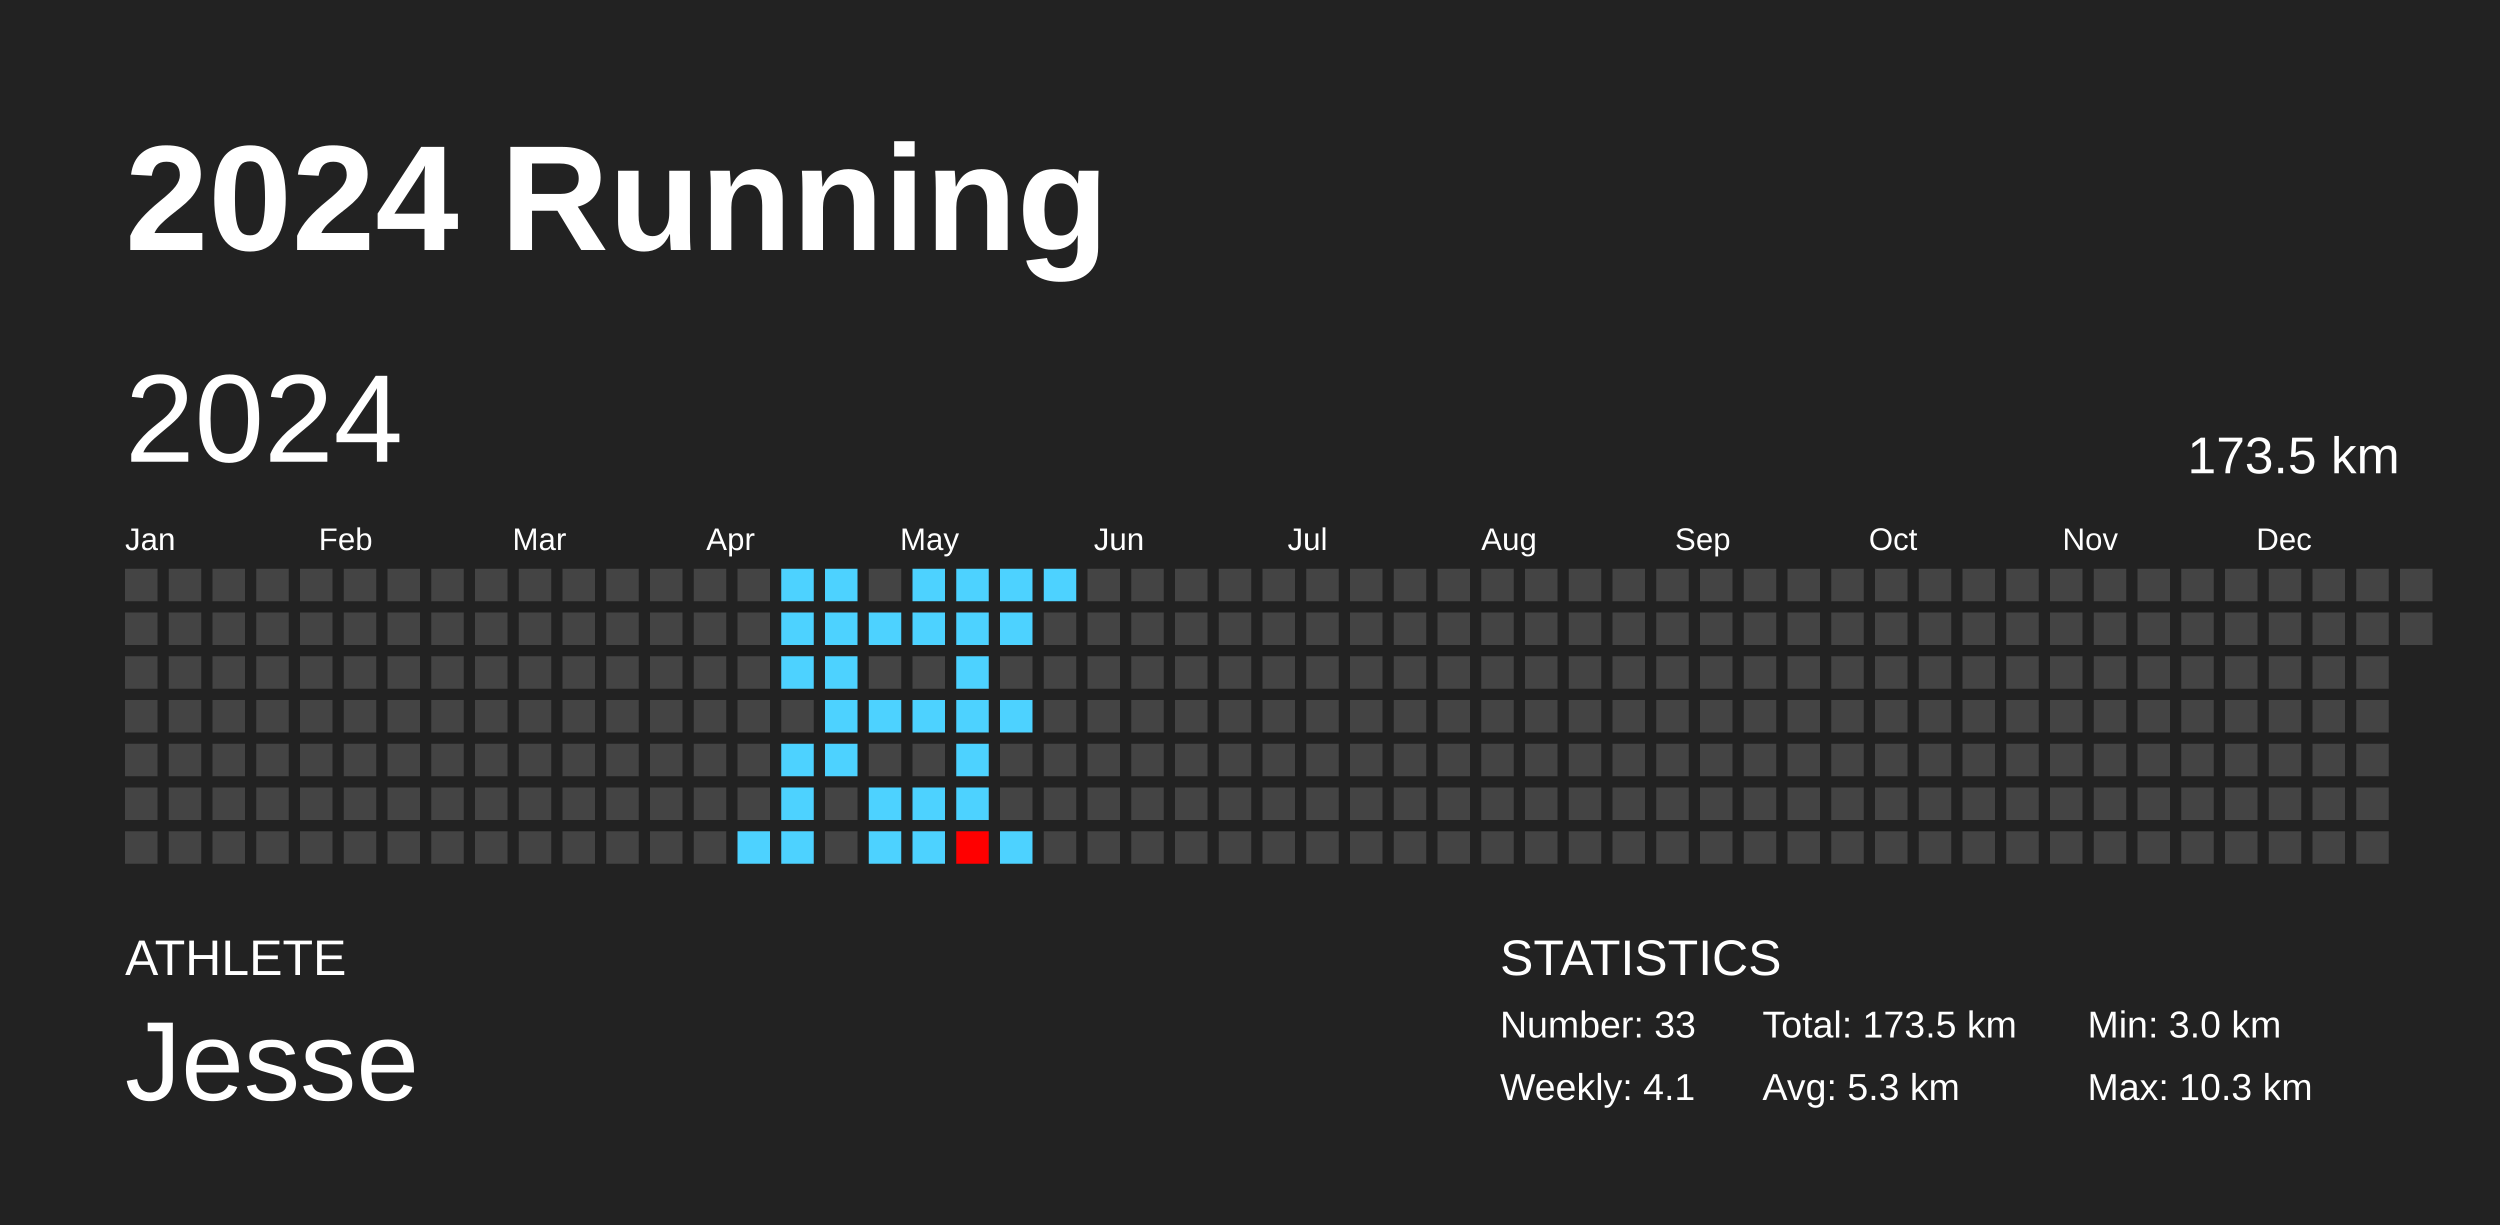
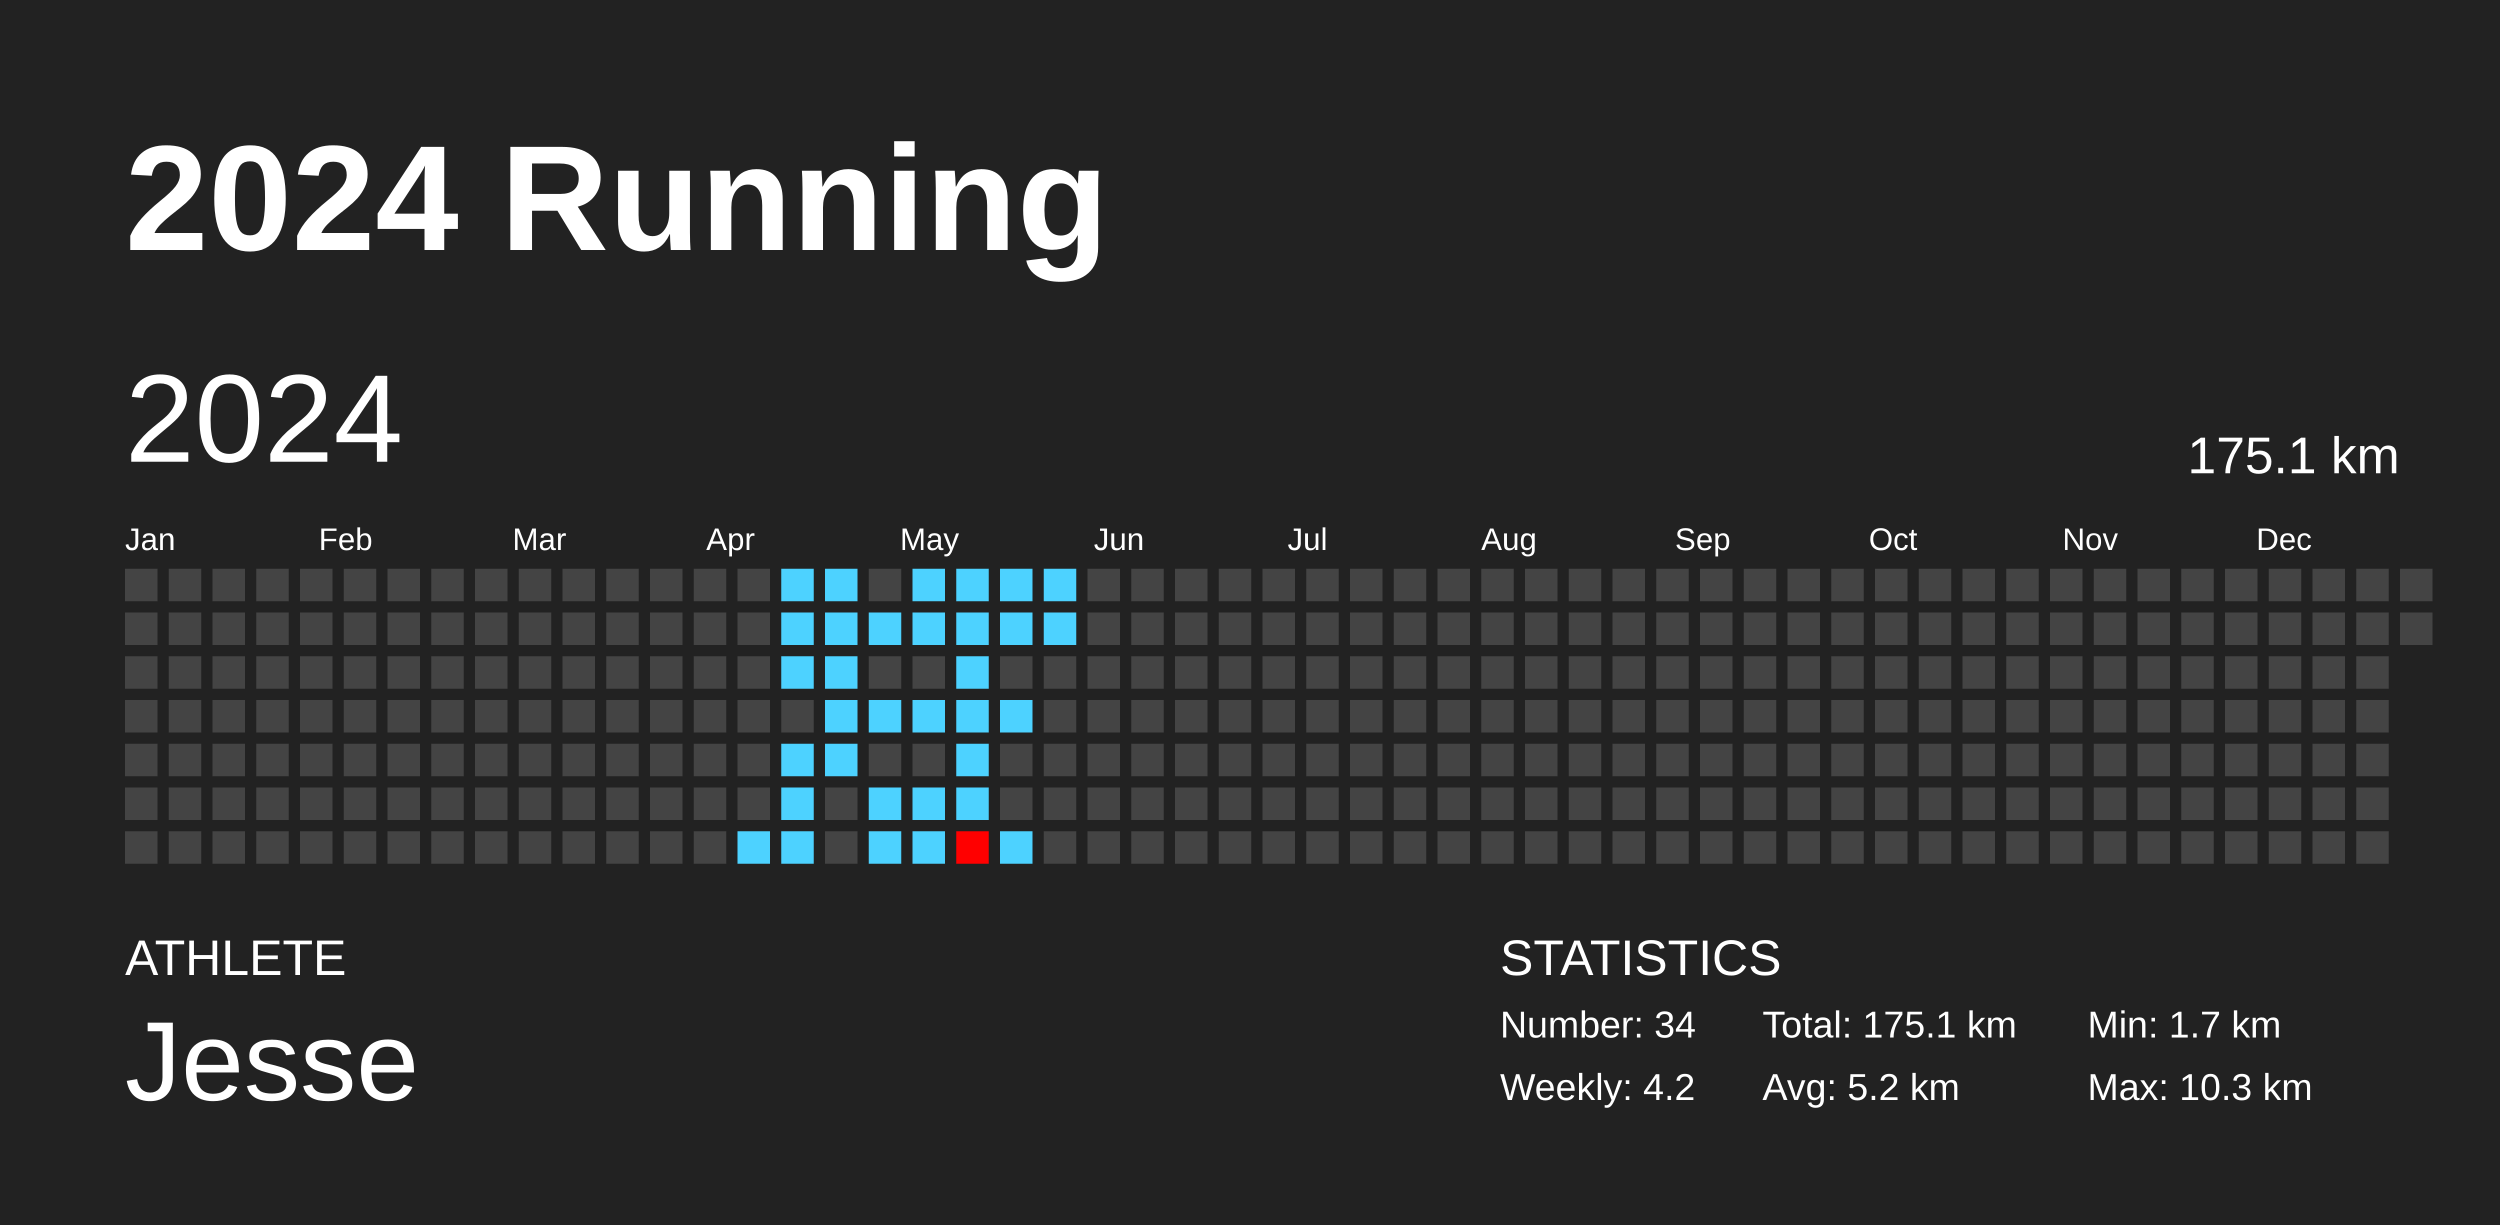
<svg xmlns="http://www.w3.org/2000/svg" baseProfile="full" height="98mm" version="1.1" viewBox="0,0,200,98" width="200mm">
  <defs />
  <rect fill="#222222" height="98" width="200" x="0" y="0" />
  <text fill="#FFFFFF" style="font-size:12px; font-family:Arial; font-weight:bold;" x="10" y="20">2024 Running</text>
  <text fill="#FFFFFF" style="font-size:4px; font-family:Arial" x="10" y="78">ATHLETE</text>
  <text fill="#FFFFFF" style="font-size:9px; font-family:Arial" x="10" y="88">Jesse</text>
  <text fill="#FFFFFF" style="font-size:4px; font-family:Arial" x="120" y="78">STATISTICS</text>
-   <text fill="#FFFFFF" style="font-size:3px; font-family:Arial" x="120" y="83">Number: 33</text>
-   <text fill="#FFFFFF" style="font-size:3px; font-family:Arial" x="120" y="88">Weekly: 4.1</text>
-   <text fill="#FFFFFF" style="font-size:3px; font-family:Arial" x="141" y="83">Total: 173.5 km</text>
-   <text fill="#FFFFFF" style="font-size:3px; font-family:Arial" x="141" y="88">Avg: 5.3 km</text>
-   <text fill="#FFFFFF" style="font-size:3px; font-family:Arial" x="167" y="83">Min: 3.0 km</text>
+   <text fill="#FFFFFF" style="font-size:3px; font-family:Arial" x="120" y="83">Number: 34</text>
+   <text fill="#FFFFFF" style="font-size:3px; font-family:Arial" x="120" y="88">Weekly: 4.2</text>
+   <text fill="#FFFFFF" style="font-size:3px; font-family:Arial" x="141" y="83">Total: 175.1 km</text>
+   <text fill="#FFFFFF" style="font-size:3px; font-family:Arial" x="141" y="88">Avg: 5.2 km</text>
+   <text fill="#FFFFFF" style="font-size:3px; font-family:Arial" x="167" y="83">Min: 1.7 km</text>
  <text fill="#FFFFFF" style="font-size:3px; font-family:Arial" x="167" y="88">Max: 10.3 km</text>
  <text dominant-baseline="hanging" fill="#FFFFFF" style="font-size:10.0px; font-family:Arial;" x="10" y="30">2024</text>
-   <text dominant-baseline="hanging" fill="#FFFFFF" style="font-size:4.125px; font-family:Arial;" x="175" y="35">173.5 km</text>
+   <text dominant-baseline="hanging" fill="#FFFFFF" style="font-size:4.125px; font-family:Arial;" x="175" y="35">175.1 km</text>
  <text fill="#FFFFFF" style="font-size:2.5px; font-family:Arial" x="10.0" y="44">Jan</text>
  <text fill="#FFFFFF" style="font-size:2.5px; font-family:Arial" x="25.5" y="44">Feb</text>
  <text fill="#FFFFFF" style="font-size:2.5px; font-family:Arial" x="41.0" y="44">Mar</text>
  <text fill="#FFFFFF" style="font-size:2.5px; font-family:Arial" x="56.5" y="44">Apr</text>
  <text fill="#FFFFFF" style="font-size:2.5px; font-family:Arial" x="72.0" y="44">May</text>
  <text fill="#FFFFFF" style="font-size:2.5px; font-family:Arial" x="87.5" y="44">Jun</text>
  <text fill="#FFFFFF" style="font-size:2.5px; font-family:Arial" x="103.0" y="44">Jul</text>
  <text fill="#FFFFFF" style="font-size:2.5px; font-family:Arial" x="118.5" y="44">Aug</text>
  <text fill="#FFFFFF" style="font-size:2.5px; font-family:Arial" x="134.0" y="44">Sep</text>
  <text fill="#FFFFFF" style="font-size:2.5px; font-family:Arial" x="149.5" y="44">Oct</text>
  <text fill="#FFFFFF" style="font-size:2.5px; font-family:Arial" x="165.0" y="44">Nov</text>
  <text fill="#FFFFFF" style="font-size:2.5px; font-family:Arial" x="180.5" y="44">Dec</text>
  <rect fill="#444444" height="2.6" width="2.6" x="10.0" y="45.5" />
  <rect fill="#444444" height="2.6" width="2.6" x="10.0" y="49.0" />
  <rect fill="#444444" height="2.6" width="2.6" x="10.0" y="52.5" />
  <rect fill="#444444" height="2.6" width="2.6" x="10.0" y="56.0" />
  <rect fill="#444444" height="2.6" width="2.6" x="10.0" y="59.5" />
  <rect fill="#444444" height="2.6" width="2.6" x="10.0" y="63.0" />
  <rect fill="#444444" height="2.6" width="2.6" x="10.0" y="66.5" />
  <rect fill="#444444" height="2.6" width="2.6" x="13.5" y="45.5" />
  <rect fill="#444444" height="2.6" width="2.6" x="13.5" y="49.0" />
  <rect fill="#444444" height="2.6" width="2.6" x="13.5" y="52.5" />
  <rect fill="#444444" height="2.6" width="2.6" x="13.5" y="56.0" />
  <rect fill="#444444" height="2.6" width="2.6" x="13.5" y="59.5" />
  <rect fill="#444444" height="2.6" width="2.6" x="13.5" y="63.0" />
  <rect fill="#444444" height="2.6" width="2.6" x="13.5" y="66.5" />
  <rect fill="#444444" height="2.6" width="2.6" x="17.0" y="45.5" />
  <rect fill="#444444" height="2.6" width="2.6" x="17.0" y="49.0" />
  <rect fill="#444444" height="2.6" width="2.6" x="17.0" y="52.5" />
  <rect fill="#444444" height="2.6" width="2.6" x="17.0" y="56.0" />
  <rect fill="#444444" height="2.6" width="2.6" x="17.0" y="59.5" />
  <rect fill="#444444" height="2.6" width="2.6" x="17.0" y="63.0" />
  <rect fill="#444444" height="2.6" width="2.6" x="17.0" y="66.5" />
  <rect fill="#444444" height="2.6" width="2.6" x="20.5" y="45.5" />
  <rect fill="#444444" height="2.6" width="2.6" x="20.5" y="49.0" />
  <rect fill="#444444" height="2.6" width="2.6" x="20.5" y="52.5" />
  <rect fill="#444444" height="2.6" width="2.6" x="20.5" y="56.0" />
  <rect fill="#444444" height="2.6" width="2.6" x="20.5" y="59.5" />
  <rect fill="#444444" height="2.6" width="2.6" x="20.5" y="63.0" />
  <rect fill="#444444" height="2.6" width="2.6" x="20.5" y="66.5" />
  <rect fill="#444444" height="2.6" width="2.6" x="24.0" y="45.5" />
  <rect fill="#444444" height="2.6" width="2.6" x="24.0" y="49.0" />
  <rect fill="#444444" height="2.6" width="2.6" x="24.0" y="52.5" />
  <rect fill="#444444" height="2.6" width="2.6" x="24.0" y="56.0" />
  <rect fill="#444444" height="2.6" width="2.6" x="24.0" y="59.5" />
  <rect fill="#444444" height="2.6" width="2.6" x="24.0" y="63.0" />
  <rect fill="#444444" height="2.6" width="2.6" x="24.0" y="66.5" />
  <rect fill="#444444" height="2.6" width="2.6" x="27.5" y="45.5" />
  <rect fill="#444444" height="2.6" width="2.6" x="27.5" y="49.0" />
  <rect fill="#444444" height="2.6" width="2.6" x="27.5" y="52.5" />
  <rect fill="#444444" height="2.6" width="2.6" x="27.5" y="56.0" />
  <rect fill="#444444" height="2.6" width="2.6" x="27.5" y="59.5" />
  <rect fill="#444444" height="2.6" width="2.6" x="27.5" y="63.0" />
  <rect fill="#444444" height="2.6" width="2.6" x="27.5" y="66.5" />
  <rect fill="#444444" height="2.6" width="2.6" x="31.0" y="45.5" />
  <rect fill="#444444" height="2.6" width="2.6" x="31.0" y="49.0" />
  <rect fill="#444444" height="2.6" width="2.6" x="31.0" y="52.5" />
  <rect fill="#444444" height="2.6" width="2.6" x="31.0" y="56.0" />
  <rect fill="#444444" height="2.6" width="2.6" x="31.0" y="59.5" />
  <rect fill="#444444" height="2.6" width="2.6" x="31.0" y="63.0" />
  <rect fill="#444444" height="2.6" width="2.6" x="31.0" y="66.5" />
  <rect fill="#444444" height="2.6" width="2.6" x="34.5" y="45.5" />
  <rect fill="#444444" height="2.6" width="2.6" x="34.5" y="49.0" />
  <rect fill="#444444" height="2.6" width="2.6" x="34.5" y="52.5" />
  <rect fill="#444444" height="2.6" width="2.6" x="34.5" y="56.0" />
  <rect fill="#444444" height="2.6" width="2.6" x="34.5" y="59.5" />
  <rect fill="#444444" height="2.6" width="2.6" x="34.5" y="63.0" />
  <rect fill="#444444" height="2.6" width="2.6" x="34.5" y="66.5" />
  <rect fill="#444444" height="2.6" width="2.6" x="38.0" y="45.5" />
  <rect fill="#444444" height="2.6" width="2.6" x="38.0" y="49.0" />
  <rect fill="#444444" height="2.6" width="2.6" x="38.0" y="52.5" />
  <rect fill="#444444" height="2.6" width="2.6" x="38.0" y="56.0" />
  <rect fill="#444444" height="2.6" width="2.6" x="38.0" y="59.5" />
  <rect fill="#444444" height="2.6" width="2.6" x="38.0" y="63.0" />
  <rect fill="#444444" height="2.6" width="2.6" x="38.0" y="66.5" />
  <rect fill="#444444" height="2.6" width="2.6" x="41.5" y="45.5" />
  <rect fill="#444444" height="2.6" width="2.6" x="41.5" y="49.0" />
  <rect fill="#444444" height="2.6" width="2.6" x="41.5" y="52.5" />
  <rect fill="#444444" height="2.6" width="2.6" x="41.5" y="56.0" />
  <rect fill="#444444" height="2.6" width="2.6" x="41.5" y="59.5" />
  <rect fill="#444444" height="2.6" width="2.6" x="41.5" y="63.0" />
  <rect fill="#444444" height="2.6" width="2.6" x="41.5" y="66.5" />
  <rect fill="#444444" height="2.6" width="2.6" x="45.0" y="45.5" />
  <rect fill="#444444" height="2.6" width="2.6" x="45.0" y="49.0" />
  <rect fill="#444444" height="2.6" width="2.6" x="45.0" y="52.5" />
  <rect fill="#444444" height="2.6" width="2.6" x="45.0" y="56.0" />
  <rect fill="#444444" height="2.6" width="2.6" x="45.0" y="59.5" />
  <rect fill="#444444" height="2.6" width="2.6" x="45.0" y="63.0" />
  <rect fill="#444444" height="2.6" width="2.6" x="45.0" y="66.5" />
  <rect fill="#444444" height="2.6" width="2.6" x="48.5" y="45.5" />
  <rect fill="#444444" height="2.6" width="2.6" x="48.5" y="49.0" />
  <rect fill="#444444" height="2.6" width="2.6" x="48.5" y="52.5" />
  <rect fill="#444444" height="2.6" width="2.6" x="48.5" y="56.0" />
  <rect fill="#444444" height="2.6" width="2.6" x="48.5" y="59.5" />
  <rect fill="#444444" height="2.6" width="2.6" x="48.5" y="63.0" />
  <rect fill="#444444" height="2.6" width="2.6" x="48.5" y="66.5" />
  <rect fill="#444444" height="2.6" width="2.6" x="52.0" y="45.5" />
  <rect fill="#444444" height="2.6" width="2.6" x="52.0" y="49.0" />
  <rect fill="#444444" height="2.6" width="2.6" x="52.0" y="52.5" />
  <rect fill="#444444" height="2.6" width="2.6" x="52.0" y="56.0" />
  <rect fill="#444444" height="2.6" width="2.6" x="52.0" y="59.5" />
  <rect fill="#444444" height="2.6" width="2.6" x="52.0" y="63.0" />
  <rect fill="#444444" height="2.6" width="2.6" x="52.0" y="66.5" />
  <rect fill="#444444" height="2.6" width="2.6" x="55.5" y="45.5" />
  <rect fill="#444444" height="2.6" width="2.6" x="55.5" y="49.0" />
  <rect fill="#444444" height="2.6" width="2.6" x="55.5" y="52.5" />
  <rect fill="#444444" height="2.6" width="2.6" x="55.5" y="56.0" />
  <rect fill="#444444" height="2.6" width="2.6" x="55.5" y="59.5" />
  <rect fill="#444444" height="2.6" width="2.6" x="55.5" y="63.0" />
  <rect fill="#444444" height="2.6" width="2.6" x="55.5" y="66.5" />
  <rect fill="#444444" height="2.6" width="2.6" x="59.0" y="45.5" />
  <rect fill="#444444" height="2.6" width="2.6" x="59.0" y="49.0" />
  <rect fill="#444444" height="2.6" width="2.6" x="59.0" y="52.5" />
  <rect fill="#444444" height="2.6" width="2.6" x="59.0" y="56.0" />
  <rect fill="#444444" height="2.6" width="2.6" x="59.0" y="59.5" />
  <rect fill="#444444" height="2.6" width="2.6" x="59.0" y="63.0" />
  <rect fill="#4dd2ff" height="2.6" width="2.6" x="59.0" y="66.5" />
  <rect fill="#4dd2ff" height="2.6" width="2.6" x="62.5" y="45.5" />
  <rect fill="#4dd2ff" height="2.6" width="2.6" x="62.5" y="49.0" />
  <rect fill="#4dd2ff" height="2.6" width="2.6" x="62.5" y="52.5" />
  <rect fill="#444444" height="2.6" width="2.6" x="62.5" y="56.0" />
  <rect fill="#4dd2ff" height="2.6" width="2.6" x="62.5" y="59.5" />
  <rect fill="#4dd2ff" height="2.6" width="2.6" x="62.5" y="63.0" />
  <rect fill="#4dd2ff" height="2.6" width="2.6" x="62.5" y="66.5" />
  <rect fill="#4dd2ff" height="2.6" width="2.6" x="66.0" y="45.5" />
  <rect fill="#4dd2ff" height="2.6" width="2.6" x="66.0" y="49.0" />
  <rect fill="#4dd2ff" height="2.6" width="2.6" x="66.0" y="52.5" />
  <rect fill="#4dd2ff" height="2.6" width="2.6" x="66.0" y="56.0" />
  <rect fill="#4dd2ff" height="2.6" width="2.6" x="66.0" y="59.5" />
  <rect fill="#444444" height="2.6" width="2.6" x="66.0" y="63.0" />
  <rect fill="#444444" height="2.6" width="2.6" x="66.0" y="66.5" />
  <rect fill="#444444" height="2.6" width="2.6" x="69.5" y="45.5" />
  <rect fill="#4dd2ff" height="2.6" width="2.6" x="69.5" y="49.0" />
  <rect fill="#444444" height="2.6" width="2.6" x="69.5" y="52.5" />
  <rect fill="#4dd2ff" height="2.6" width="2.6" x="69.5" y="56.0" />
  <rect fill="#444444" height="2.6" width="2.6" x="69.5" y="59.5" />
  <rect fill="#4dd2ff" height="2.6" width="2.6" x="69.5" y="63.0" />
  <rect fill="#4dd2ff" height="2.6" width="2.6" x="69.5" y="66.5" />
  <rect fill="#4dd2ff" height="2.6" width="2.6" x="73.0" y="45.5" />
  <rect fill="#4dd2ff" height="2.6" width="2.6" x="73.0" y="49.0" />
  <rect fill="#444444" height="2.6" width="2.6" x="73.0" y="52.5" />
  <rect fill="#4dd2ff" height="2.6" width="2.6" x="73.0" y="56.0" />
  <rect fill="#444444" height="2.6" width="2.6" x="73.0" y="59.5" />
  <rect fill="#4dd2ff" height="2.6" width="2.6" x="73.0" y="63.0" />
  <rect fill="#4dd2ff" height="2.6" width="2.6" x="73.0" y="66.5" />
  <rect fill="#4dd2ff" height="2.6" width="2.6" x="76.5" y="45.5" />
  <rect fill="#4dd2ff" height="2.6" width="2.6" x="76.5" y="49.0" />
  <rect fill="#4dd2ff" height="2.6" width="2.6" x="76.5" y="52.5" />
  <rect fill="#4dd2ff" height="2.6" width="2.6" x="76.5" y="56.0" />
  <rect fill="#4dd2ff" height="2.6" width="2.6" x="76.5" y="59.5" />
  <rect fill="#4dd2ff" height="2.6" width="2.6" x="76.5" y="63.0" />
  <rect fill="#ff0000" height="2.6" width="2.6" x="76.5" y="66.5" />
  <rect fill="#4dd2ff" height="2.6" width="2.6" x="80.0" y="45.5" />
  <rect fill="#4dd2ff" height="2.6" width="2.6" x="80.0" y="49.0" />
  <rect fill="#444444" height="2.6" width="2.6" x="80.0" y="52.5" />
  <rect fill="#4dd2ff" height="2.6" width="2.6" x="80.0" y="56.0" />
  <rect fill="#444444" height="2.6" width="2.6" x="80.0" y="59.5" />
  <rect fill="#444444" height="2.6" width="2.6" x="80.0" y="63.0" />
  <rect fill="#4dd2ff" height="2.6" width="2.6" x="80.0" y="66.5" />
  <rect fill="#4dd2ff" height="2.6" width="2.6" x="83.5" y="45.5" />
-   <rect fill="#444444" height="2.6" width="2.6" x="83.5" y="49.0" />
+   <rect fill="#4dd2ff" height="2.6" width="2.6" x="83.5" y="49.0" />
  <rect fill="#444444" height="2.6" width="2.6" x="83.5" y="52.5" />
  <rect fill="#444444" height="2.6" width="2.6" x="83.5" y="56.0" />
  <rect fill="#444444" height="2.6" width="2.6" x="83.5" y="59.5" />
  <rect fill="#444444" height="2.6" width="2.6" x="83.5" y="63.0" />
  <rect fill="#444444" height="2.6" width="2.6" x="83.5" y="66.5" />
  <rect fill="#444444" height="2.6" width="2.6" x="87.0" y="45.5" />
  <rect fill="#444444" height="2.6" width="2.6" x="87.0" y="49.0" />
  <rect fill="#444444" height="2.6" width="2.6" x="87.0" y="52.5" />
  <rect fill="#444444" height="2.6" width="2.6" x="87.0" y="56.0" />
  <rect fill="#444444" height="2.6" width="2.6" x="87.0" y="59.5" />
  <rect fill="#444444" height="2.6" width="2.6" x="87.0" y="63.0" />
  <rect fill="#444444" height="2.6" width="2.6" x="87.0" y="66.5" />
  <rect fill="#444444" height="2.6" width="2.6" x="90.5" y="45.5" />
  <rect fill="#444444" height="2.6" width="2.6" x="90.5" y="49.0" />
  <rect fill="#444444" height="2.6" width="2.6" x="90.5" y="52.5" />
  <rect fill="#444444" height="2.6" width="2.6" x="90.5" y="56.0" />
  <rect fill="#444444" height="2.6" width="2.6" x="90.5" y="59.5" />
  <rect fill="#444444" height="2.6" width="2.6" x="90.5" y="63.0" />
  <rect fill="#444444" height="2.6" width="2.6" x="90.5" y="66.5" />
  <rect fill="#444444" height="2.6" width="2.6" x="94.0" y="45.5" />
  <rect fill="#444444" height="2.6" width="2.6" x="94.0" y="49.0" />
  <rect fill="#444444" height="2.6" width="2.6" x="94.0" y="52.5" />
  <rect fill="#444444" height="2.6" width="2.6" x="94.0" y="56.0" />
  <rect fill="#444444" height="2.6" width="2.6" x="94.0" y="59.5" />
  <rect fill="#444444" height="2.6" width="2.6" x="94.0" y="63.0" />
  <rect fill="#444444" height="2.6" width="2.6" x="94.0" y="66.5" />
  <rect fill="#444444" height="2.6" width="2.6" x="97.5" y="45.5" />
  <rect fill="#444444" height="2.6" width="2.6" x="97.5" y="49.0" />
  <rect fill="#444444" height="2.6" width="2.6" x="97.5" y="52.5" />
  <rect fill="#444444" height="2.6" width="2.6" x="97.5" y="56.0" />
  <rect fill="#444444" height="2.6" width="2.6" x="97.5" y="59.5" />
  <rect fill="#444444" height="2.6" width="2.6" x="97.5" y="63.0" />
  <rect fill="#444444" height="2.6" width="2.6" x="97.5" y="66.5" />
  <rect fill="#444444" height="2.6" width="2.6" x="101.0" y="45.5" />
  <rect fill="#444444" height="2.6" width="2.6" x="101.0" y="49.0" />
  <rect fill="#444444" height="2.6" width="2.6" x="101.0" y="52.5" />
  <rect fill="#444444" height="2.6" width="2.6" x="101.0" y="56.0" />
  <rect fill="#444444" height="2.6" width="2.6" x="101.0" y="59.5" />
  <rect fill="#444444" height="2.6" width="2.6" x="101.0" y="63.0" />
  <rect fill="#444444" height="2.6" width="2.6" x="101.0" y="66.5" />
  <rect fill="#444444" height="2.6" width="2.6" x="104.5" y="45.5" />
  <rect fill="#444444" height="2.6" width="2.6" x="104.5" y="49.0" />
  <rect fill="#444444" height="2.6" width="2.6" x="104.5" y="52.5" />
  <rect fill="#444444" height="2.6" width="2.6" x="104.5" y="56.0" />
  <rect fill="#444444" height="2.6" width="2.6" x="104.5" y="59.5" />
  <rect fill="#444444" height="2.6" width="2.6" x="104.5" y="63.0" />
  <rect fill="#444444" height="2.6" width="2.6" x="104.5" y="66.5" />
  <rect fill="#444444" height="2.6" width="2.6" x="108.0" y="45.5" />
  <rect fill="#444444" height="2.6" width="2.6" x="108.0" y="49.0" />
  <rect fill="#444444" height="2.6" width="2.6" x="108.0" y="52.5" />
  <rect fill="#444444" height="2.6" width="2.6" x="108.0" y="56.0" />
  <rect fill="#444444" height="2.6" width="2.6" x="108.0" y="59.5" />
  <rect fill="#444444" height="2.6" width="2.6" x="108.0" y="63.0" />
  <rect fill="#444444" height="2.6" width="2.6" x="108.0" y="66.5" />
  <rect fill="#444444" height="2.6" width="2.6" x="111.5" y="45.5" />
  <rect fill="#444444" height="2.6" width="2.6" x="111.5" y="49.0" />
  <rect fill="#444444" height="2.6" width="2.6" x="111.5" y="52.5" />
  <rect fill="#444444" height="2.6" width="2.6" x="111.5" y="56.0" />
  <rect fill="#444444" height="2.6" width="2.6" x="111.5" y="59.5" />
  <rect fill="#444444" height="2.6" width="2.6" x="111.5" y="63.0" />
  <rect fill="#444444" height="2.6" width="2.6" x="111.5" y="66.5" />
  <rect fill="#444444" height="2.6" width="2.6" x="115.0" y="45.5" />
  <rect fill="#444444" height="2.6" width="2.6" x="115.0" y="49.0" />
  <rect fill="#444444" height="2.6" width="2.6" x="115.0" y="52.5" />
  <rect fill="#444444" height="2.6" width="2.6" x="115.0" y="56.0" />
  <rect fill="#444444" height="2.6" width="2.6" x="115.0" y="59.5" />
  <rect fill="#444444" height="2.6" width="2.6" x="115.0" y="63.0" />
  <rect fill="#444444" height="2.6" width="2.6" x="115.0" y="66.5" />
  <rect fill="#444444" height="2.6" width="2.6" x="118.5" y="45.5" />
  <rect fill="#444444" height="2.6" width="2.6" x="118.5" y="49.0" />
  <rect fill="#444444" height="2.6" width="2.6" x="118.5" y="52.5" />
  <rect fill="#444444" height="2.6" width="2.6" x="118.5" y="56.0" />
  <rect fill="#444444" height="2.6" width="2.6" x="118.5" y="59.5" />
  <rect fill="#444444" height="2.6" width="2.6" x="118.5" y="63.0" />
  <rect fill="#444444" height="2.6" width="2.6" x="118.5" y="66.5" />
  <rect fill="#444444" height="2.6" width="2.6" x="122.0" y="45.5" />
  <rect fill="#444444" height="2.6" width="2.6" x="122.0" y="49.0" />
  <rect fill="#444444" height="2.6" width="2.6" x="122.0" y="52.5" />
  <rect fill="#444444" height="2.6" width="2.6" x="122.0" y="56.0" />
  <rect fill="#444444" height="2.6" width="2.6" x="122.0" y="59.5" />
  <rect fill="#444444" height="2.6" width="2.6" x="122.0" y="63.0" />
  <rect fill="#444444" height="2.6" width="2.6" x="122.0" y="66.5" />
  <rect fill="#444444" height="2.6" width="2.6" x="125.5" y="45.5" />
  <rect fill="#444444" height="2.6" width="2.6" x="125.5" y="49.0" />
  <rect fill="#444444" height="2.6" width="2.6" x="125.5" y="52.5" />
  <rect fill="#444444" height="2.6" width="2.6" x="125.5" y="56.0" />
  <rect fill="#444444" height="2.6" width="2.6" x="125.5" y="59.5" />
  <rect fill="#444444" height="2.6" width="2.6" x="125.5" y="63.0" />
  <rect fill="#444444" height="2.6" width="2.6" x="125.5" y="66.5" />
  <rect fill="#444444" height="2.6" width="2.6" x="129.0" y="45.5" />
  <rect fill="#444444" height="2.6" width="2.6" x="129.0" y="49.0" />
  <rect fill="#444444" height="2.6" width="2.6" x="129.0" y="52.5" />
  <rect fill="#444444" height="2.6" width="2.6" x="129.0" y="56.0" />
  <rect fill="#444444" height="2.6" width="2.6" x="129.0" y="59.5" />
  <rect fill="#444444" height="2.6" width="2.6" x="129.0" y="63.0" />
  <rect fill="#444444" height="2.6" width="2.6" x="129.0" y="66.5" />
  <rect fill="#444444" height="2.6" width="2.6" x="132.5" y="45.5" />
  <rect fill="#444444" height="2.6" width="2.6" x="132.5" y="49.0" />
  <rect fill="#444444" height="2.6" width="2.6" x="132.5" y="52.5" />
  <rect fill="#444444" height="2.6" width="2.6" x="132.5" y="56.0" />
  <rect fill="#444444" height="2.6" width="2.6" x="132.5" y="59.5" />
  <rect fill="#444444" height="2.6" width="2.6" x="132.5" y="63.0" />
  <rect fill="#444444" height="2.6" width="2.6" x="132.5" y="66.5" />
  <rect fill="#444444" height="2.6" width="2.6" x="136.0" y="45.5" />
  <rect fill="#444444" height="2.6" width="2.6" x="136.0" y="49.0" />
  <rect fill="#444444" height="2.6" width="2.6" x="136.0" y="52.5" />
  <rect fill="#444444" height="2.6" width="2.6" x="136.0" y="56.0" />
  <rect fill="#444444" height="2.6" width="2.6" x="136.0" y="59.5" />
  <rect fill="#444444" height="2.6" width="2.6" x="136.0" y="63.0" />
  <rect fill="#444444" height="2.6" width="2.6" x="136.0" y="66.5" />
  <rect fill="#444444" height="2.6" width="2.6" x="139.5" y="45.5" />
  <rect fill="#444444" height="2.6" width="2.6" x="139.5" y="49.0" />
  <rect fill="#444444" height="2.6" width="2.6" x="139.5" y="52.5" />
  <rect fill="#444444" height="2.6" width="2.6" x="139.5" y="56.0" />
  <rect fill="#444444" height="2.6" width="2.6" x="139.5" y="59.5" />
  <rect fill="#444444" height="2.6" width="2.6" x="139.5" y="63.0" />
  <rect fill="#444444" height="2.6" width="2.6" x="139.5" y="66.5" />
  <rect fill="#444444" height="2.6" width="2.6" x="143.0" y="45.5" />
  <rect fill="#444444" height="2.6" width="2.6" x="143.0" y="49.0" />
  <rect fill="#444444" height="2.6" width="2.6" x="143.0" y="52.5" />
  <rect fill="#444444" height="2.6" width="2.6" x="143.0" y="56.0" />
  <rect fill="#444444" height="2.6" width="2.6" x="143.0" y="59.5" />
  <rect fill="#444444" height="2.6" width="2.6" x="143.0" y="63.0" />
  <rect fill="#444444" height="2.6" width="2.6" x="143.0" y="66.5" />
  <rect fill="#444444" height="2.6" width="2.6" x="146.5" y="45.5" />
  <rect fill="#444444" height="2.6" width="2.6" x="146.5" y="49.0" />
  <rect fill="#444444" height="2.6" width="2.6" x="146.5" y="52.5" />
  <rect fill="#444444" height="2.6" width="2.6" x="146.5" y="56.0" />
  <rect fill="#444444" height="2.6" width="2.6" x="146.5" y="59.5" />
  <rect fill="#444444" height="2.6" width="2.6" x="146.5" y="63.0" />
  <rect fill="#444444" height="2.6" width="2.6" x="146.5" y="66.5" />
  <rect fill="#444444" height="2.6" width="2.6" x="150.0" y="45.5" />
  <rect fill="#444444" height="2.6" width="2.6" x="150.0" y="49.0" />
  <rect fill="#444444" height="2.6" width="2.6" x="150.0" y="52.5" />
  <rect fill="#444444" height="2.6" width="2.6" x="150.0" y="56.0" />
  <rect fill="#444444" height="2.6" width="2.6" x="150.0" y="59.5" />
  <rect fill="#444444" height="2.6" width="2.6" x="150.0" y="63.0" />
  <rect fill="#444444" height="2.6" width="2.6" x="150.0" y="66.5" />
  <rect fill="#444444" height="2.6" width="2.6" x="153.5" y="45.5" />
  <rect fill="#444444" height="2.6" width="2.6" x="153.5" y="49.0" />
  <rect fill="#444444" height="2.6" width="2.6" x="153.5" y="52.5" />
  <rect fill="#444444" height="2.6" width="2.6" x="153.5" y="56.0" />
  <rect fill="#444444" height="2.6" width="2.6" x="153.5" y="59.5" />
  <rect fill="#444444" height="2.6" width="2.6" x="153.5" y="63.0" />
  <rect fill="#444444" height="2.6" width="2.6" x="153.5" y="66.5" />
  <rect fill="#444444" height="2.6" width="2.6" x="157.0" y="45.5" />
  <rect fill="#444444" height="2.6" width="2.6" x="157.0" y="49.0" />
  <rect fill="#444444" height="2.6" width="2.6" x="157.0" y="52.5" />
  <rect fill="#444444" height="2.6" width="2.6" x="157.0" y="56.0" />
  <rect fill="#444444" height="2.6" width="2.6" x="157.0" y="59.5" />
  <rect fill="#444444" height="2.6" width="2.6" x="157.0" y="63.0" />
  <rect fill="#444444" height="2.6" width="2.6" x="157.0" y="66.5" />
  <rect fill="#444444" height="2.6" width="2.6" x="160.5" y="45.5" />
  <rect fill="#444444" height="2.6" width="2.6" x="160.5" y="49.0" />
  <rect fill="#444444" height="2.6" width="2.6" x="160.5" y="52.5" />
  <rect fill="#444444" height="2.6" width="2.6" x="160.5" y="56.0" />
  <rect fill="#444444" height="2.6" width="2.6" x="160.5" y="59.5" />
  <rect fill="#444444" height="2.6" width="2.6" x="160.5" y="63.0" />
  <rect fill="#444444" height="2.6" width="2.6" x="160.5" y="66.5" />
  <rect fill="#444444" height="2.6" width="2.6" x="164.0" y="45.5" />
  <rect fill="#444444" height="2.6" width="2.6" x="164.0" y="49.0" />
  <rect fill="#444444" height="2.6" width="2.6" x="164.0" y="52.5" />
  <rect fill="#444444" height="2.6" width="2.6" x="164.0" y="56.0" />
  <rect fill="#444444" height="2.6" width="2.6" x="164.0" y="59.5" />
  <rect fill="#444444" height="2.6" width="2.6" x="164.0" y="63.0" />
  <rect fill="#444444" height="2.6" width="2.6" x="164.0" y="66.5" />
  <rect fill="#444444" height="2.6" width="2.6" x="167.5" y="45.5" />
  <rect fill="#444444" height="2.6" width="2.6" x="167.5" y="49.0" />
  <rect fill="#444444" height="2.6" width="2.6" x="167.5" y="52.5" />
  <rect fill="#444444" height="2.6" width="2.6" x="167.5" y="56.0" />
  <rect fill="#444444" height="2.6" width="2.6" x="167.5" y="59.5" />
  <rect fill="#444444" height="2.6" width="2.6" x="167.5" y="63.0" />
  <rect fill="#444444" height="2.6" width="2.6" x="167.5" y="66.5" />
  <rect fill="#444444" height="2.6" width="2.6" x="171.0" y="45.5" />
  <rect fill="#444444" height="2.6" width="2.6" x="171.0" y="49.0" />
  <rect fill="#444444" height="2.6" width="2.6" x="171.0" y="52.5" />
  <rect fill="#444444" height="2.6" width="2.6" x="171.0" y="56.0" />
  <rect fill="#444444" height="2.6" width="2.6" x="171.0" y="59.5" />
  <rect fill="#444444" height="2.6" width="2.6" x="171.0" y="63.0" />
  <rect fill="#444444" height="2.6" width="2.6" x="171.0" y="66.5" />
  <rect fill="#444444" height="2.6" width="2.6" x="174.5" y="45.5" />
  <rect fill="#444444" height="2.6" width="2.6" x="174.5" y="49.0" />
  <rect fill="#444444" height="2.6" width="2.6" x="174.5" y="52.5" />
  <rect fill="#444444" height="2.6" width="2.6" x="174.5" y="56.0" />
  <rect fill="#444444" height="2.6" width="2.6" x="174.5" y="59.5" />
  <rect fill="#444444" height="2.6" width="2.6" x="174.5" y="63.0" />
  <rect fill="#444444" height="2.6" width="2.6" x="174.5" y="66.5" />
  <rect fill="#444444" height="2.6" width="2.6" x="178.0" y="45.5" />
  <rect fill="#444444" height="2.6" width="2.6" x="178.0" y="49.0" />
  <rect fill="#444444" height="2.6" width="2.6" x="178.0" y="52.5" />
  <rect fill="#444444" height="2.6" width="2.6" x="178.0" y="56.0" />
  <rect fill="#444444" height="2.6" width="2.6" x="178.0" y="59.5" />
  <rect fill="#444444" height="2.6" width="2.6" x="178.0" y="63.0" />
  <rect fill="#444444" height="2.6" width="2.6" x="178.0" y="66.5" />
  <rect fill="#444444" height="2.6" width="2.6" x="181.5" y="45.5" />
  <rect fill="#444444" height="2.6" width="2.6" x="181.5" y="49.0" />
  <rect fill="#444444" height="2.6" width="2.6" x="181.5" y="52.5" />
  <rect fill="#444444" height="2.6" width="2.6" x="181.5" y="56.0" />
  <rect fill="#444444" height="2.6" width="2.6" x="181.5" y="59.5" />
  <rect fill="#444444" height="2.6" width="2.6" x="181.5" y="63.0" />
  <rect fill="#444444" height="2.6" width="2.6" x="181.5" y="66.5" />
  <rect fill="#444444" height="2.6" width="2.6" x="185.0" y="45.5" />
  <rect fill="#444444" height="2.6" width="2.6" x="185.0" y="49.0" />
  <rect fill="#444444" height="2.6" width="2.6" x="185.0" y="52.5" />
  <rect fill="#444444" height="2.6" width="2.6" x="185.0" y="56.0" />
  <rect fill="#444444" height="2.6" width="2.6" x="185.0" y="59.5" />
  <rect fill="#444444" height="2.6" width="2.6" x="185.0" y="63.0" />
  <rect fill="#444444" height="2.6" width="2.6" x="185.0" y="66.5" />
  <rect fill="#444444" height="2.6" width="2.6" x="188.5" y="45.5" />
  <rect fill="#444444" height="2.6" width="2.6" x="188.5" y="49.0" />
  <rect fill="#444444" height="2.6" width="2.6" x="188.5" y="52.5" />
  <rect fill="#444444" height="2.6" width="2.6" x="188.5" y="56.0" />
  <rect fill="#444444" height="2.6" width="2.6" x="188.5" y="59.5" />
  <rect fill="#444444" height="2.6" width="2.6" x="188.5" y="63.0" />
  <rect fill="#444444" height="2.6" width="2.6" x="188.5" y="66.5" />
  <rect fill="#444444" height="2.6" width="2.6" x="192.0" y="45.5" />
  <rect fill="#444444" height="2.6" width="2.6" x="192.0" y="49.0" />
</svg>
